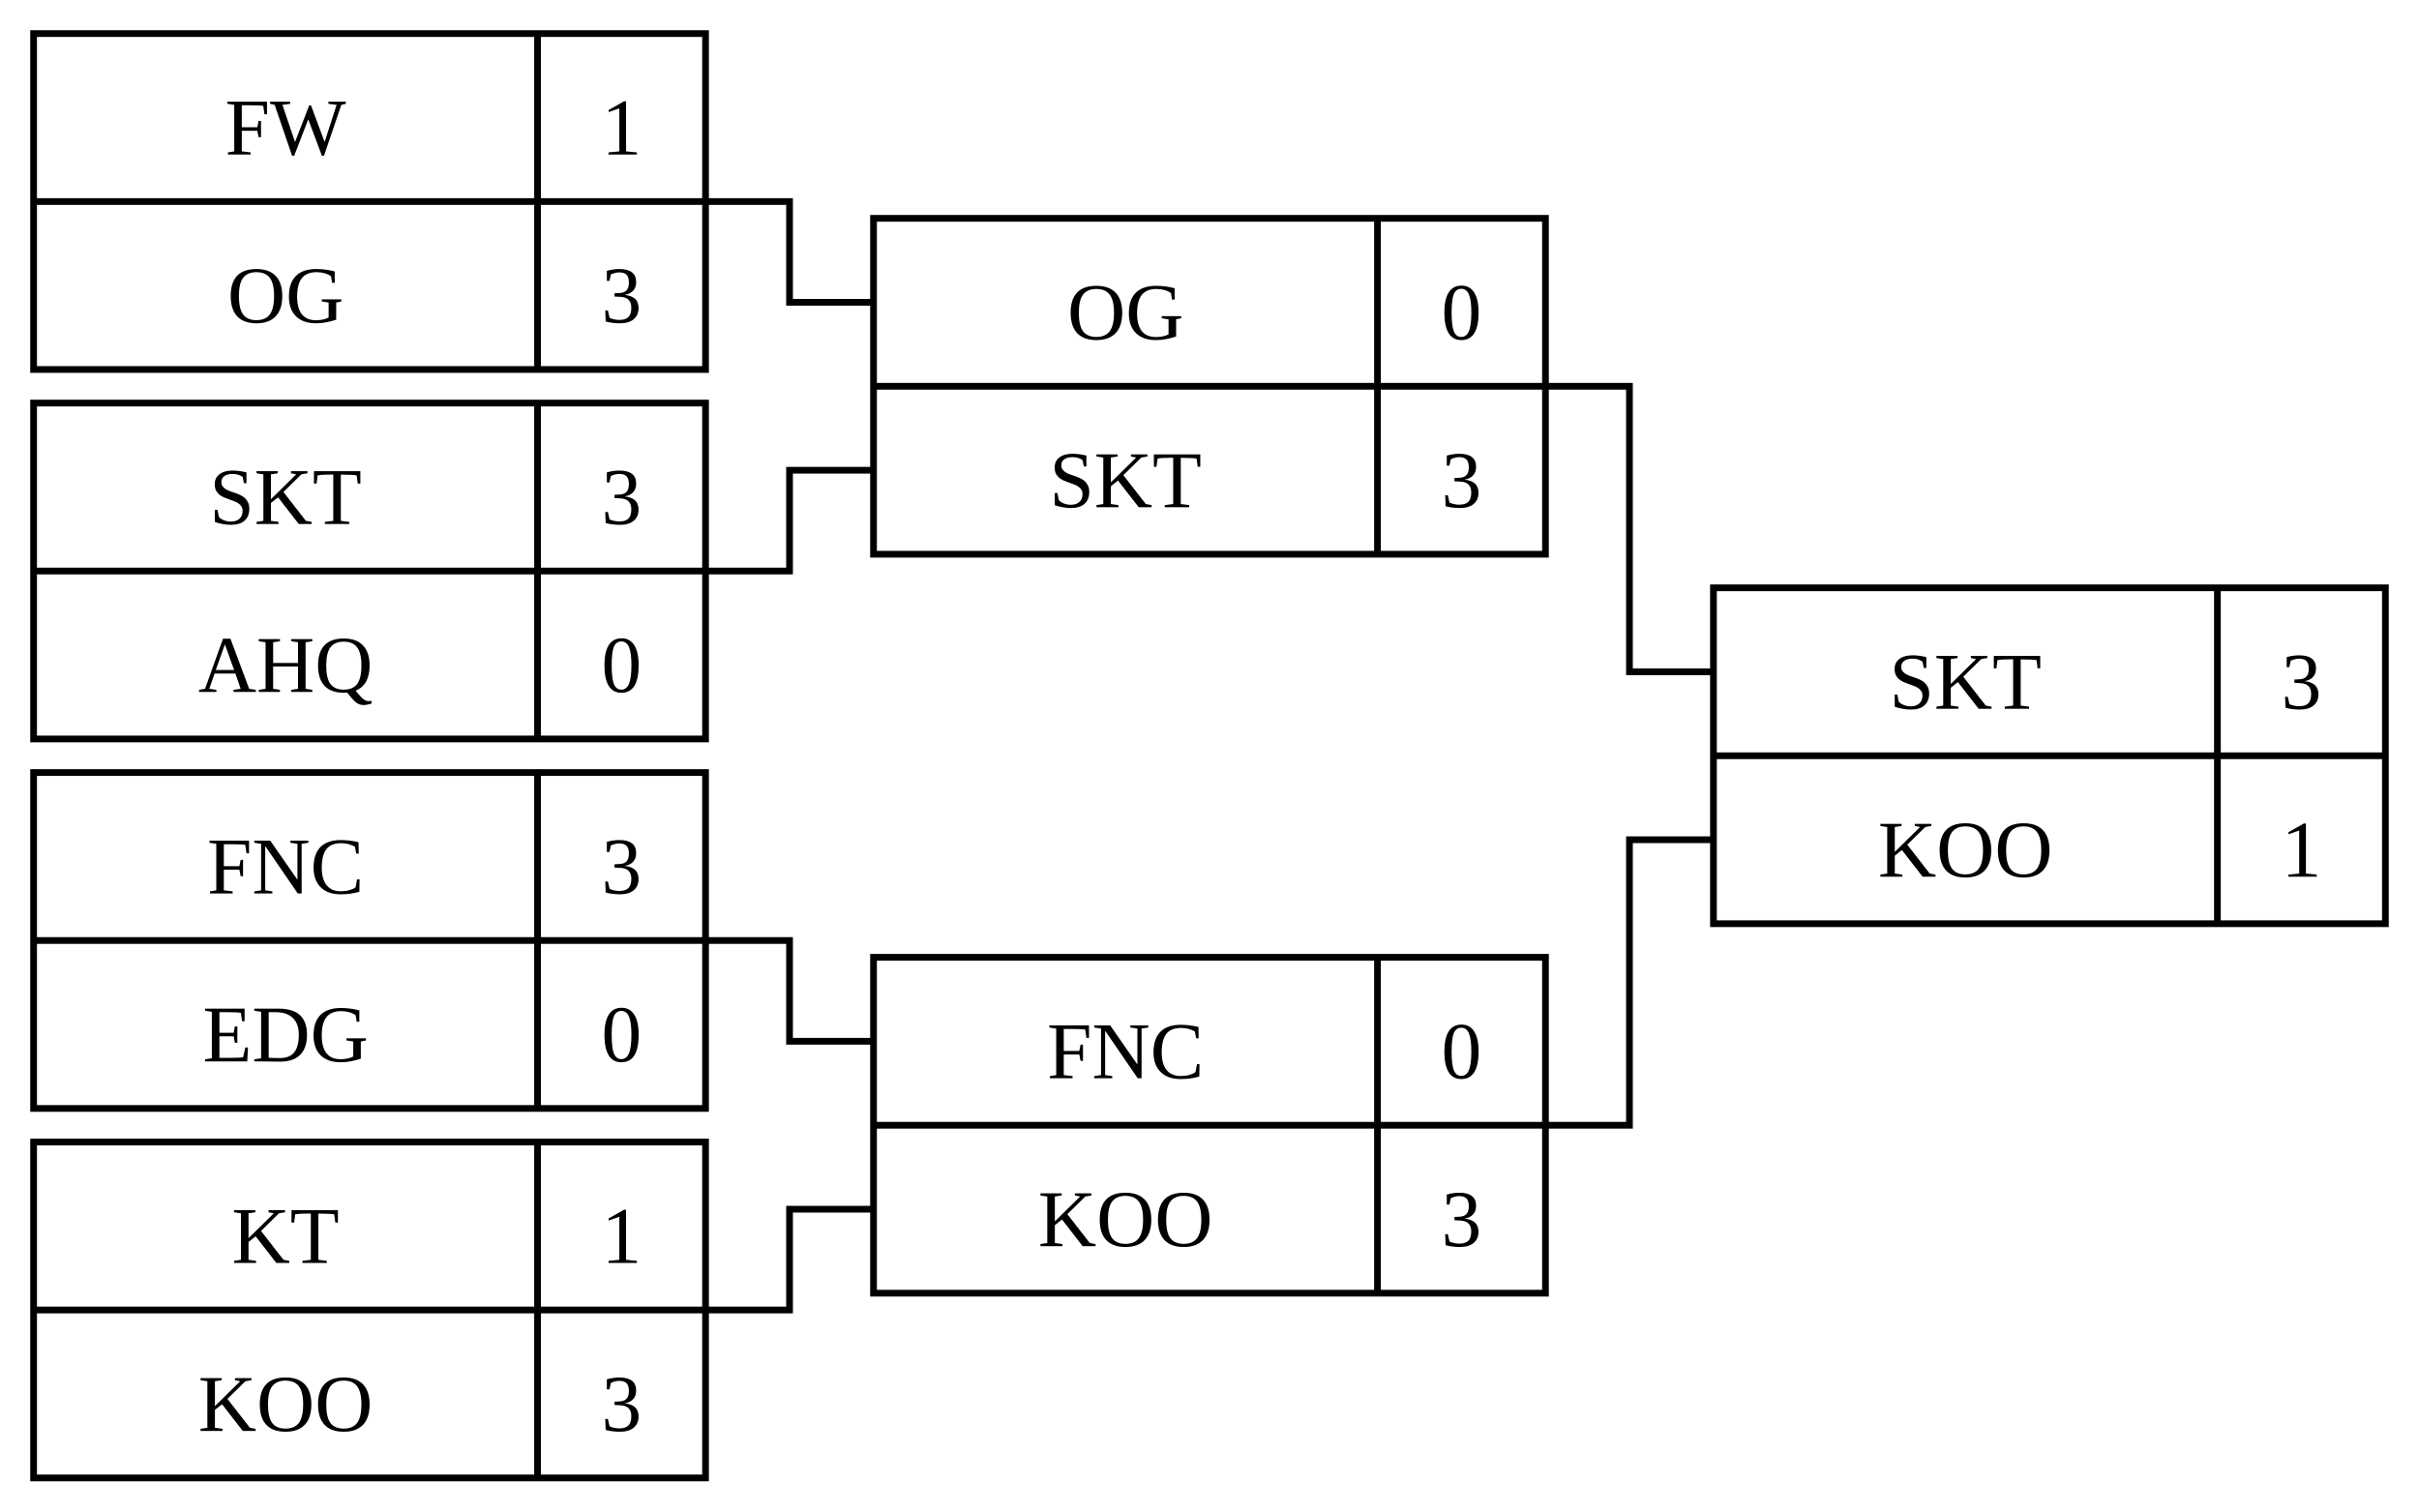
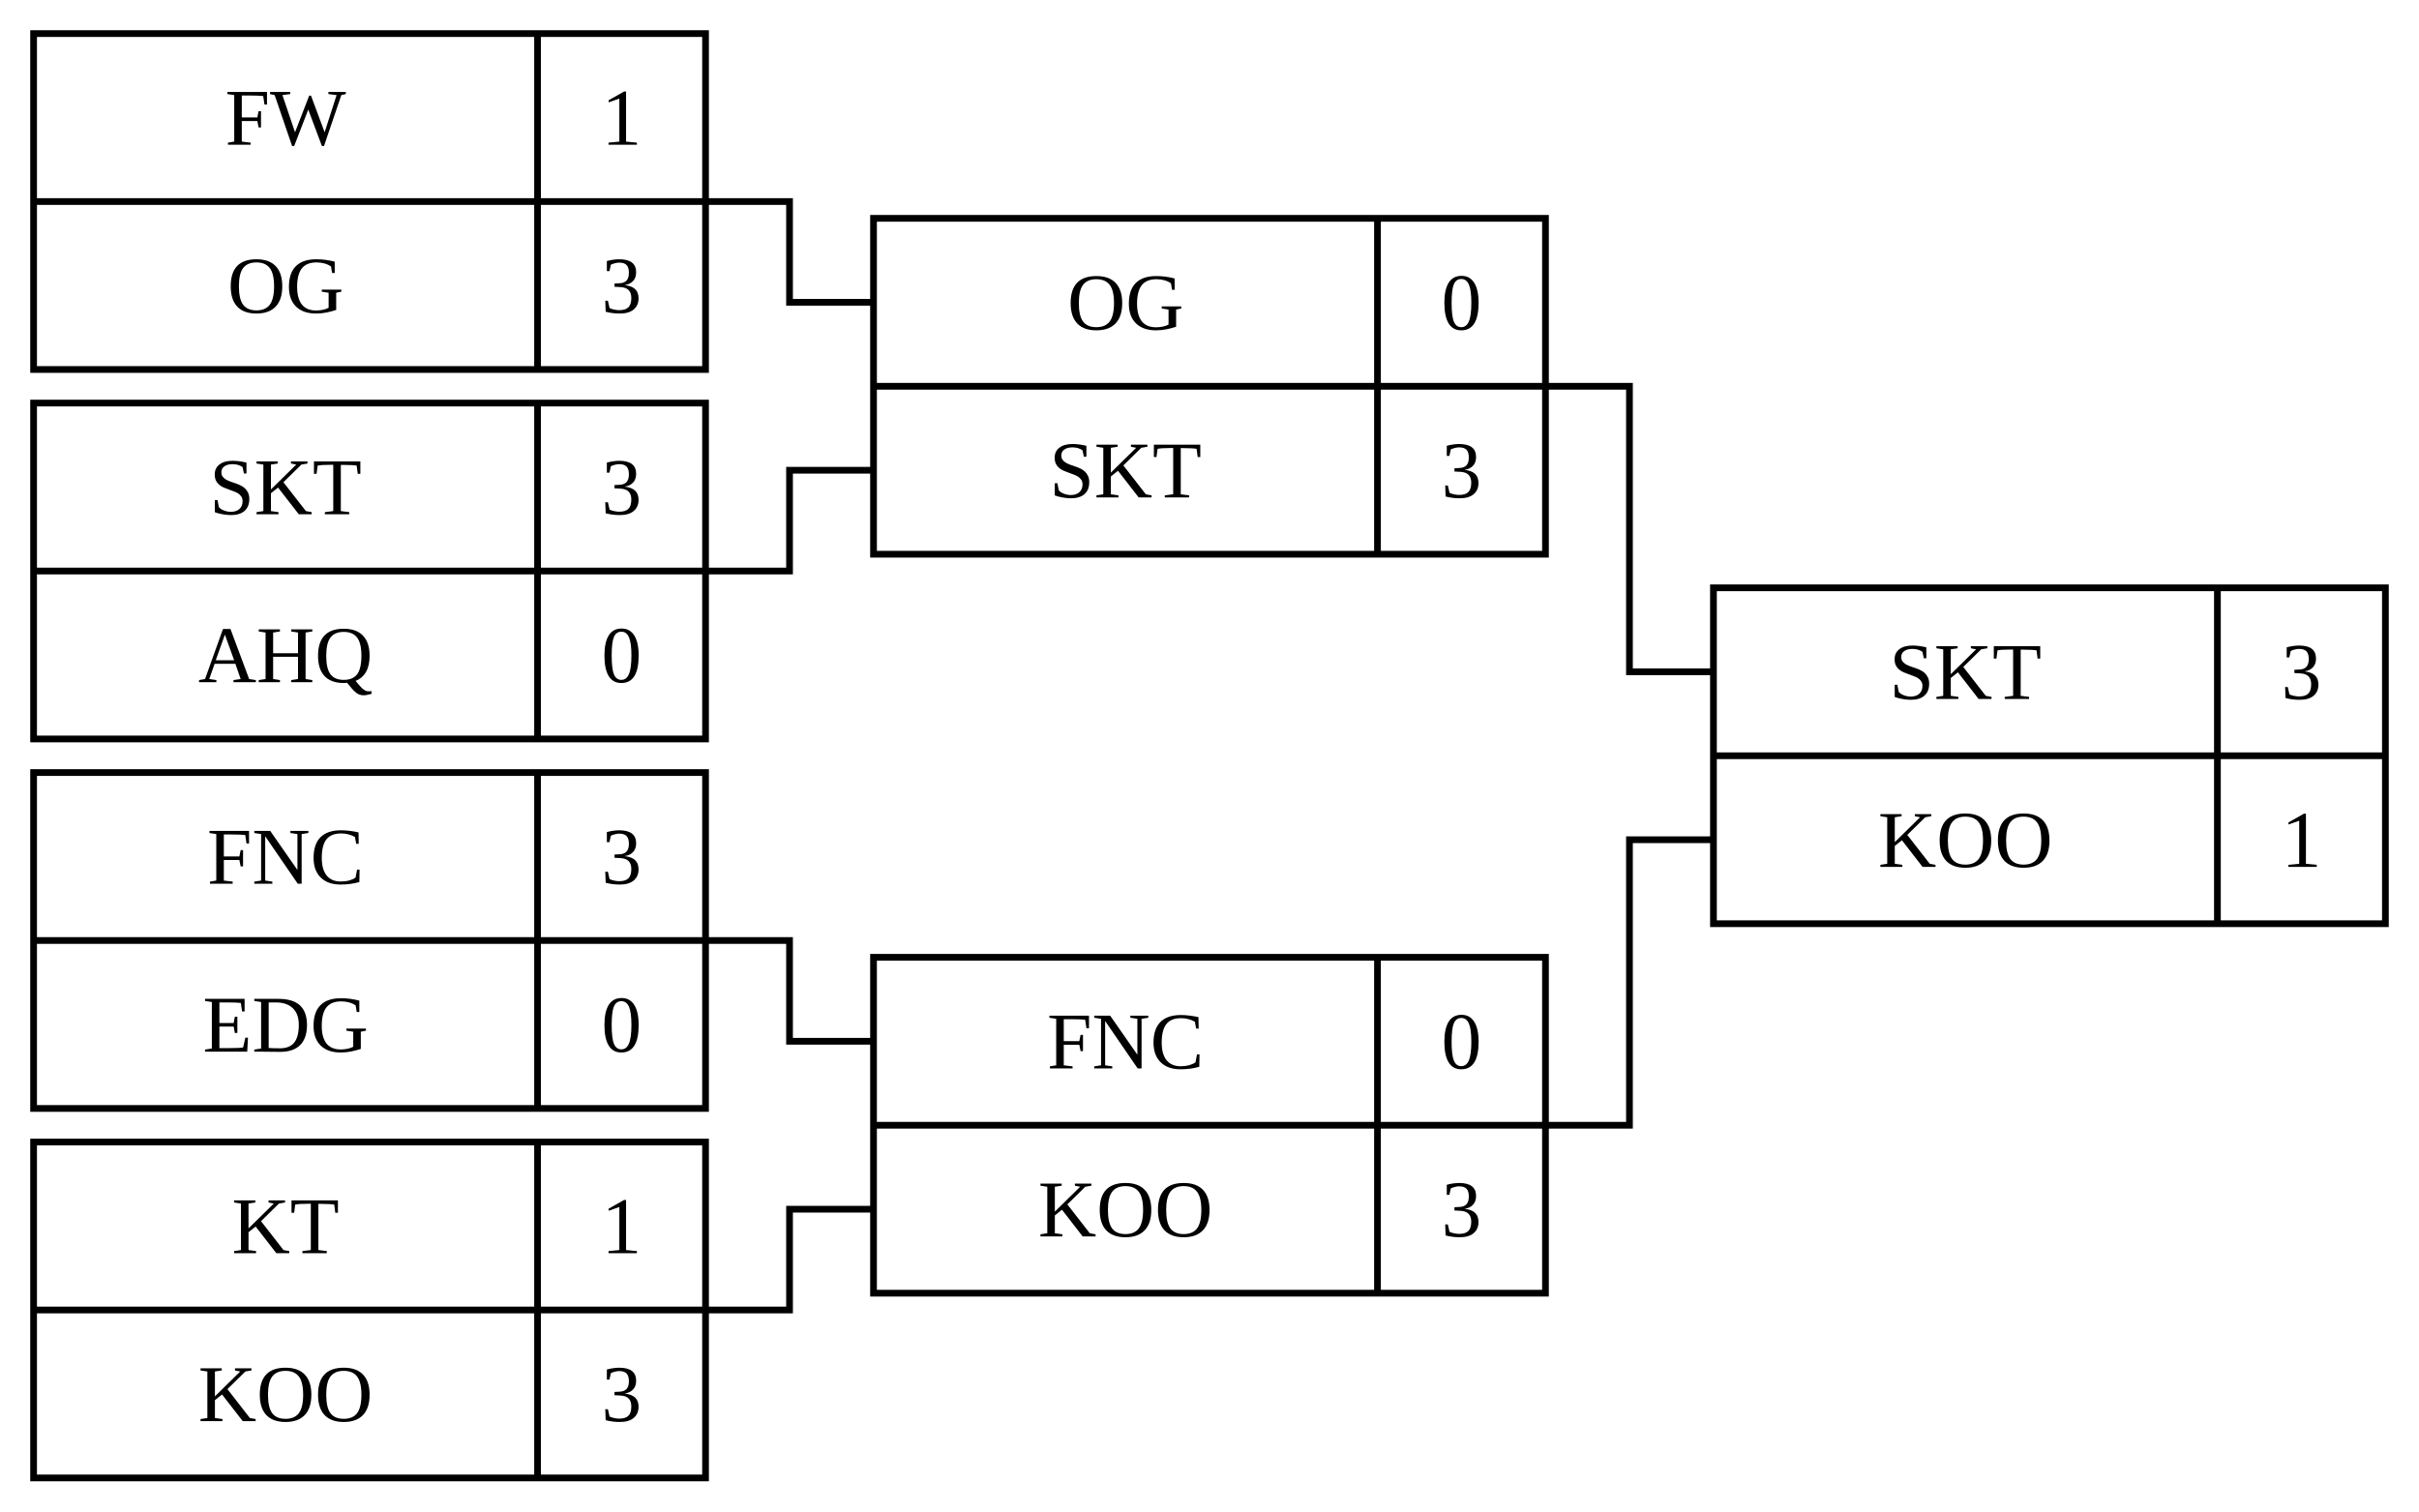
<svg xmlns="http://www.w3.org/2000/svg" width="360" height="225">
  <style>
        /*  */
        .line { fill: none; stroke: black; stroke-width: 1px; }
-         text { text-anchor: middle; }
+         text { text-anchor: middle; dominant-baseline: central; }
        /*  */
    </style>
  <g transform="translate(5 5)">
    <path class="line" d="M0 0H100V50H0ZM0 25H100M75 0V50" />
-     <text x="37.5" y="18">FW</text>
-     <text x="87.5" y="18">1</text>
-     <text x="37.5" y="43">OG</text>
-     <text x="87.5" y="43">3</text>
+     <text x="37.5" y="12.5">FW</text>
+     <text x="87.5" y="12.5">1</text>
+     <text x="37.5" y="37.5">OG</text>
+     <text x="87.5" y="37.5">3</text>
  </g>
  <g transform="translate(5 60)">
    <path class="line" d="M0 0H100V50H0ZM0 25H100M75 0V50" />
-     <text x="37.5" y="18">SKT</text>
-     <text x="87.5" y="18">3</text>
-     <text x="37.5" y="43">AHQ</text>
-     <text x="87.5" y="43">0</text>
+     <text x="37.5" y="12.5">SKT</text>
+     <text x="87.5" y="12.5">3</text>
+     <text x="37.5" y="37.5">AHQ</text>
+     <text x="87.5" y="37.5">0</text>
  </g>
  <g transform="translate(5 115)">
    <path class="line" d="M0 0H100V50H0ZM0 25H100M75 0V50" />
-     <text x="37.5" y="18">FNC</text>
-     <text x="87.5" y="18">3</text>
-     <text x="37.5" y="43">EDG</text>
-     <text x="87.5" y="43">0</text>
+     <text x="37.5" y="12.5">FNC</text>
+     <text x="87.5" y="12.5">3</text>
+     <text x="37.5" y="37.5">EDG</text>
+     <text x="87.5" y="37.5">0</text>
  </g>
  <g transform="translate(5 170)">
    <path class="line" d="M0 0H100V50H0ZM0 25H100M75 0V50" />
-     <text x="37.5" y="18">KT</text>
-     <text x="87.5" y="18">1</text>
-     <text x="37.5" y="43">KOO</text>
-     <text x="87.5" y="43">3</text>
+     <text x="37.5" y="12.5">KT</text>
+     <text x="87.5" y="12.5">1</text>
+     <text x="37.5" y="37.5">KOO</text>
+     <text x="87.5" y="37.5">3</text>
  </g>
  <path class="line" d="M105 30h12.5v15h12.5m0 25h-12.5v15h-12.5" />
  <path class="line" d="M105 140h12.5v15h12.5m0 25h-12.5v15h-12.5" />
  <g transform="translate(130 32.5)">
    <path class="line" d="M0 0H100V50H0ZM0 25H100M75 0V50" />
-     <text x="37.5" y="18">OG</text>
-     <text x="87.5" y="18">0</text>
-     <text x="37.5" y="43">SKT</text>
-     <text x="87.5" y="43">3</text>
+     <text x="37.5" y="12.5">OG</text>
+     <text x="87.5" y="12.5">0</text>
+     <text x="37.5" y="37.5">SKT</text>
+     <text x="87.5" y="37.5">3</text>
  </g>
  <g transform="translate(130 142.5)">
    <path class="line" d="M0 0H100V50H0ZM0 25H100M75 0V50" />
-     <text x="37.5" y="18">FNC</text>
-     <text x="87.5" y="18">0</text>
-     <text x="37.5" y="43">KOO</text>
-     <text x="87.5" y="43">3</text>
+     <text x="37.5" y="12.5">FNC</text>
+     <text x="87.5" y="12.5">0</text>
+     <text x="37.5" y="37.5">KOO</text>
+     <text x="87.5" y="37.5">3</text>
  </g>
  <path class="line" d="M230 57.5h12.5v42.5h12.5m0 25h-12.5v42.5h-12.5" />
  <g transform="translate(255 87.5)">
    <path class="line" d="M0 0H100V50H0ZM0 25H100M75 0V50" />
-     <text x="37.5" y="18">SKT</text>
-     <text x="87.5" y="18">3</text>
-     <text x="37.5" y="43">KOO</text>
-     <text x="87.5" y="43">1</text>
+     <text x="37.5" y="12.5">SKT</text>
+     <text x="87.5" y="12.5">3</text>
+     <text x="37.5" y="37.5">KOO</text>
+     <text x="87.5" y="37.5">1</text>
  </g>
</svg>
